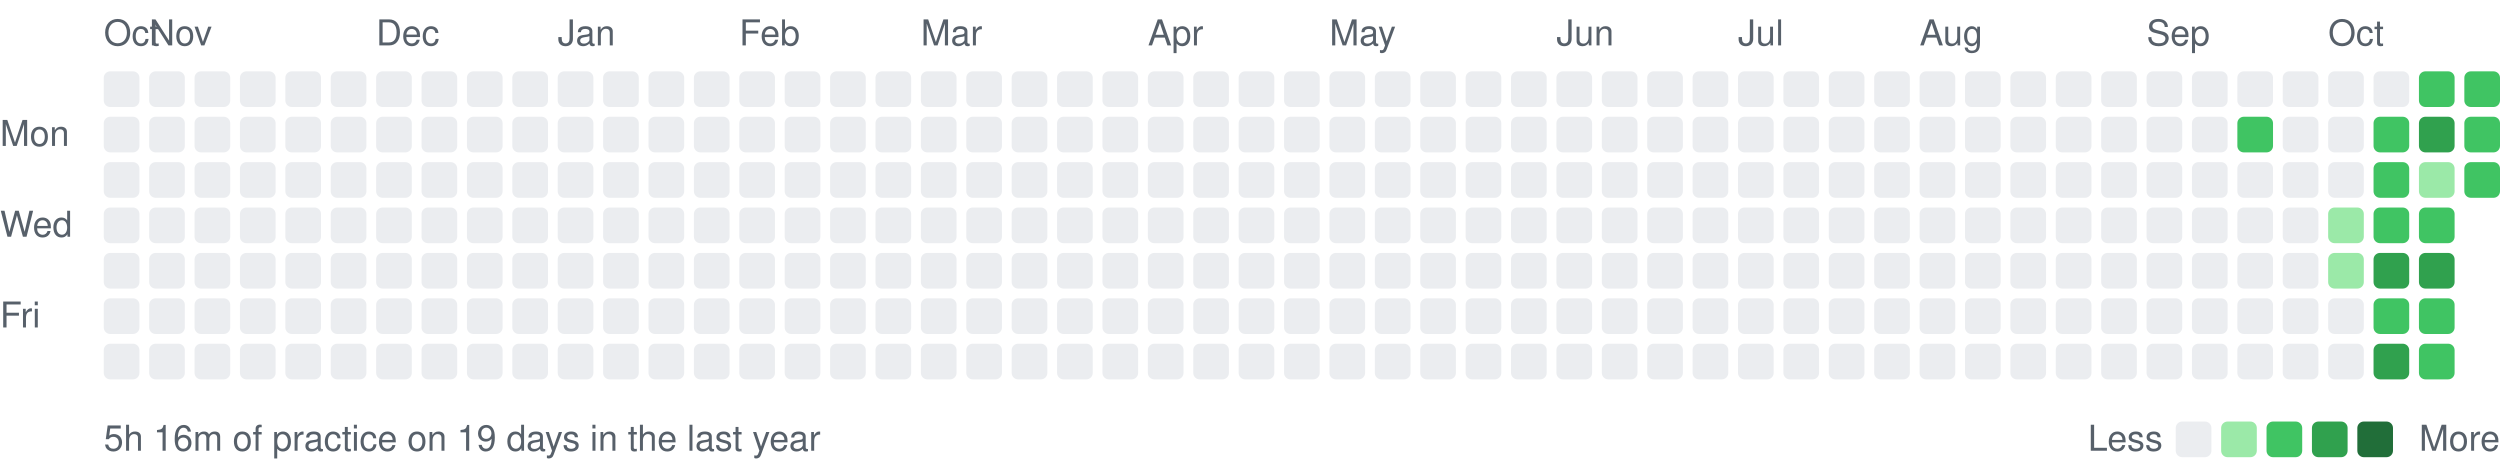
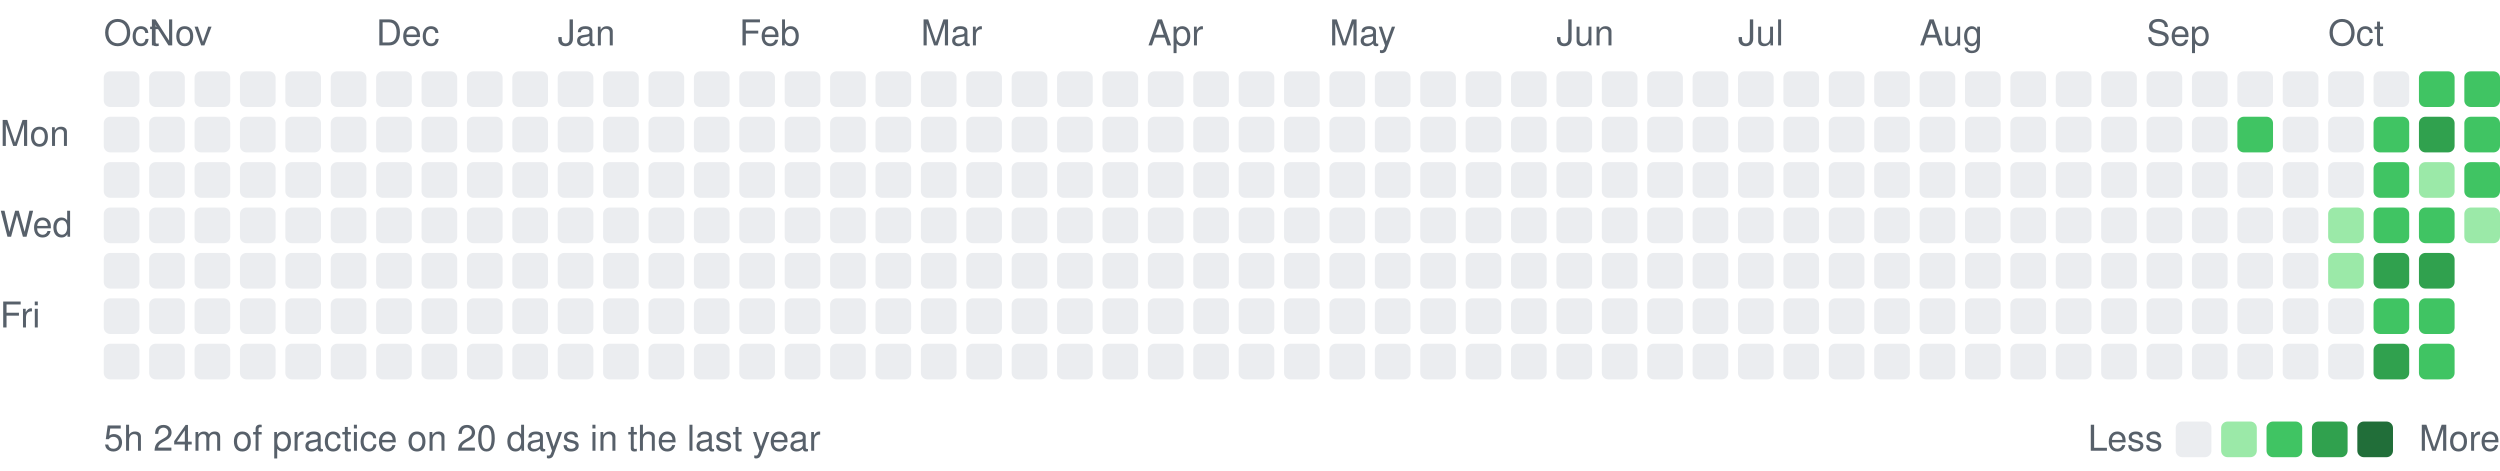
<svg xmlns="http://www.w3.org/2000/svg" width="771" height="145" viewBox="0 0 771 145" font-family="-apple-system, BlinkMacSystemFont, 'Segoe UI', Helvetica, Arial, sans-serif" font-size="11">
  <style>
.kc-t { fill: #57606a; }
.kc-h { fill: #24292f; }
.kc-g { stroke: #d0d7de; }
.kc-l0 { fill: #ebedf0; }
.kc-l1 { fill: #9be9a8; }
.kc-l2 { fill: #40c463; }
.kc-l3 { fill: #30a14e; }
.kc-l4 { fill: #216e39; }
.kc-line { stroke: #2da44e; }
.kc-dot { fill: #2da44e; }
@media (prefers-color-scheme: dark) {
:root:not([data-theme="light"]) .kc-t { fill: #8b949e; }
:root:not([data-theme="light"]) .kc-h { fill: #e6edf3; }
:root:not([data-theme="light"]) .kc-g { stroke: #30363d; }
:root:not([data-theme="light"]) .kc-l0 { fill: #262a31; }
:root:not([data-theme="light"]) .kc-l1 { fill: #0e4429; }
:root:not([data-theme="light"]) .kc-l2 { fill: #006d32; }
:root:not([data-theme="light"]) .kc-l3 { fill: #26a641; }
:root:not([data-theme="light"]) .kc-l4 { fill: #39d353; }
:root:not([data-theme="light"]) .kc-line { stroke: #3fb950; }
:root:not([data-theme="light"]) .kc-dot { fill: #3fb950; }
}
:root[data-theme="dark"] .kc-t { fill: #8b949e; }
:root[data-theme="dark"] .kc-h { fill: #e6edf3; }
:root[data-theme="dark"] .kc-g { stroke: #30363d; }
:root[data-theme="dark"] .kc-l0 { fill: #262a31; }
:root[data-theme="dark"] .kc-l1 { fill: #0e4429; }
:root[data-theme="dark"] .kc-l2 { fill: #006d32; }
:root[data-theme="dark"] .kc-l3 { fill: #26a641; }
:root[data-theme="dark"] .kc-l4 { fill: #39d353; }
:root[data-theme="dark"] .kc-line { stroke: #3fb950; }
:root[data-theme="dark"] .kc-dot { fill: #3fb950; }
</style>
  <text class="kc-t" x="32" y="14">Oct</text>
  <text class="kc-t" x="46" y="14">Nov</text>
  <text class="kc-t" x="116" y="14">Dec</text>
  <text class="kc-t" x="172" y="14">Jan</text>
  <text class="kc-t" x="228" y="14">Feb</text>
  <text class="kc-t" x="284" y="14">Mar</text>
  <text class="kc-t" x="354" y="14">Apr</text>
  <text class="kc-t" x="410" y="14">May</text>
  <text class="kc-t" x="480" y="14">Jun</text>
  <text class="kc-t" x="536" y="14">Jul</text>
  <text class="kc-t" x="592" y="14">Aug</text>
  <text class="kc-t" x="662" y="14">Sep</text>
  <text class="kc-t" x="718" y="14">Oct</text>
  <text class="kc-t" x="0" y="45">Mon</text>
  <text class="kc-t" x="0" y="73">Wed</text>
  <text class="kc-t" x="0" y="101">Fri</text>
  <rect class="kc-l0" x="32" y="22" width="11" height="11" rx="2" />
  <rect class="kc-l0" x="32" y="36" width="11" height="11" rx="2" />
  <rect class="kc-l0" x="32" y="50" width="11" height="11" rx="2" />
  <rect class="kc-l0" x="32" y="64" width="11" height="11" rx="2" />
  <rect class="kc-l0" x="32" y="78" width="11" height="11" rx="2" />
  <rect class="kc-l0" x="32" y="92" width="11" height="11" rx="2" />
  <rect class="kc-l0" x="32" y="106" width="11" height="11" rx="2" />
  <rect class="kc-l0" x="46" y="22" width="11" height="11" rx="2" />
  <rect class="kc-l0" x="46" y="36" width="11" height="11" rx="2" />
  <rect class="kc-l0" x="46" y="50" width="11" height="11" rx="2" />
  <rect class="kc-l0" x="46" y="64" width="11" height="11" rx="2" />
  <rect class="kc-l0" x="46" y="78" width="11" height="11" rx="2" />
  <rect class="kc-l0" x="46" y="92" width="11" height="11" rx="2" />
  <rect class="kc-l0" x="46" y="106" width="11" height="11" rx="2" />
  <rect class="kc-l0" x="60" y="22" width="11" height="11" rx="2" />
  <rect class="kc-l0" x="60" y="36" width="11" height="11" rx="2" />
  <rect class="kc-l0" x="60" y="50" width="11" height="11" rx="2" />
  <rect class="kc-l0" x="60" y="64" width="11" height="11" rx="2" />
  <rect class="kc-l0" x="60" y="78" width="11" height="11" rx="2" />
  <rect class="kc-l0" x="60" y="92" width="11" height="11" rx="2" />
  <rect class="kc-l0" x="60" y="106" width="11" height="11" rx="2" />
  <rect class="kc-l0" x="74" y="22" width="11" height="11" rx="2" />
  <rect class="kc-l0" x="74" y="36" width="11" height="11" rx="2" />
  <rect class="kc-l0" x="74" y="50" width="11" height="11" rx="2" />
  <rect class="kc-l0" x="74" y="64" width="11" height="11" rx="2" />
  <rect class="kc-l0" x="74" y="78" width="11" height="11" rx="2" />
  <rect class="kc-l0" x="74" y="92" width="11" height="11" rx="2" />
  <rect class="kc-l0" x="74" y="106" width="11" height="11" rx="2" />
  <rect class="kc-l0" x="88" y="22" width="11" height="11" rx="2" />
  <rect class="kc-l0" x="88" y="36" width="11" height="11" rx="2" />
  <rect class="kc-l0" x="88" y="50" width="11" height="11" rx="2" />
  <rect class="kc-l0" x="88" y="64" width="11" height="11" rx="2" />
  <rect class="kc-l0" x="88" y="78" width="11" height="11" rx="2" />
  <rect class="kc-l0" x="88" y="92" width="11" height="11" rx="2" />
  <rect class="kc-l0" x="88" y="106" width="11" height="11" rx="2" />
  <rect class="kc-l0" x="102" y="22" width="11" height="11" rx="2" />
  <rect class="kc-l0" x="102" y="36" width="11" height="11" rx="2" />
  <rect class="kc-l0" x="102" y="50" width="11" height="11" rx="2" />
  <rect class="kc-l0" x="102" y="64" width="11" height="11" rx="2" />
  <rect class="kc-l0" x="102" y="78" width="11" height="11" rx="2" />
  <rect class="kc-l0" x="102" y="92" width="11" height="11" rx="2" />
  <rect class="kc-l0" x="102" y="106" width="11" height="11" rx="2" />
  <rect class="kc-l0" x="116" y="22" width="11" height="11" rx="2" />
  <rect class="kc-l0" x="116" y="36" width="11" height="11" rx="2" />
  <rect class="kc-l0" x="116" y="50" width="11" height="11" rx="2" />
  <rect class="kc-l0" x="116" y="64" width="11" height="11" rx="2" />
  <rect class="kc-l0" x="116" y="78" width="11" height="11" rx="2" />
  <rect class="kc-l0" x="116" y="92" width="11" height="11" rx="2" />
  <rect class="kc-l0" x="116" y="106" width="11" height="11" rx="2" />
  <rect class="kc-l0" x="130" y="22" width="11" height="11" rx="2" />
  <rect class="kc-l0" x="130" y="36" width="11" height="11" rx="2" />
  <rect class="kc-l0" x="130" y="50" width="11" height="11" rx="2" />
  <rect class="kc-l0" x="130" y="64" width="11" height="11" rx="2" />
  <rect class="kc-l0" x="130" y="78" width="11" height="11" rx="2" />
  <rect class="kc-l0" x="130" y="92" width="11" height="11" rx="2" />
  <rect class="kc-l0" x="130" y="106" width="11" height="11" rx="2" />
  <rect class="kc-l0" x="144" y="22" width="11" height="11" rx="2" />
  <rect class="kc-l0" x="144" y="36" width="11" height="11" rx="2" />
  <rect class="kc-l0" x="144" y="50" width="11" height="11" rx="2" />
  <rect class="kc-l0" x="144" y="64" width="11" height="11" rx="2" />
  <rect class="kc-l0" x="144" y="78" width="11" height="11" rx="2" />
  <rect class="kc-l0" x="144" y="92" width="11" height="11" rx="2" />
  <rect class="kc-l0" x="144" y="106" width="11" height="11" rx="2" />
  <rect class="kc-l0" x="158" y="22" width="11" height="11" rx="2" />
  <rect class="kc-l0" x="158" y="36" width="11" height="11" rx="2" />
  <rect class="kc-l0" x="158" y="50" width="11" height="11" rx="2" />
  <rect class="kc-l0" x="158" y="64" width="11" height="11" rx="2" />
  <rect class="kc-l0" x="158" y="78" width="11" height="11" rx="2" />
  <rect class="kc-l0" x="158" y="92" width="11" height="11" rx="2" />
  <rect class="kc-l0" x="158" y="106" width="11" height="11" rx="2" />
  <rect class="kc-l0" x="172" y="22" width="11" height="11" rx="2" />
  <rect class="kc-l0" x="172" y="36" width="11" height="11" rx="2" />
  <rect class="kc-l0" x="172" y="50" width="11" height="11" rx="2" />
  <rect class="kc-l0" x="172" y="64" width="11" height="11" rx="2" />
  <rect class="kc-l0" x="172" y="78" width="11" height="11" rx="2" />
  <rect class="kc-l0" x="172" y="92" width="11" height="11" rx="2" />
  <rect class="kc-l0" x="172" y="106" width="11" height="11" rx="2" />
  <rect class="kc-l0" x="186" y="22" width="11" height="11" rx="2" />
  <rect class="kc-l0" x="186" y="36" width="11" height="11" rx="2" />
  <rect class="kc-l0" x="186" y="50" width="11" height="11" rx="2" />
  <rect class="kc-l0" x="186" y="64" width="11" height="11" rx="2" />
  <rect class="kc-l0" x="186" y="78" width="11" height="11" rx="2" />
  <rect class="kc-l0" x="186" y="92" width="11" height="11" rx="2" />
  <rect class="kc-l0" x="186" y="106" width="11" height="11" rx="2" />
  <rect class="kc-l0" x="200" y="22" width="11" height="11" rx="2" />
  <rect class="kc-l0" x="200" y="36" width="11" height="11" rx="2" />
  <rect class="kc-l0" x="200" y="50" width="11" height="11" rx="2" />
  <rect class="kc-l0" x="200" y="64" width="11" height="11" rx="2" />
  <rect class="kc-l0" x="200" y="78" width="11" height="11" rx="2" />
  <rect class="kc-l0" x="200" y="92" width="11" height="11" rx="2" />
  <rect class="kc-l0" x="200" y="106" width="11" height="11" rx="2" />
  <rect class="kc-l0" x="214" y="22" width="11" height="11" rx="2" />
  <rect class="kc-l0" x="214" y="36" width="11" height="11" rx="2" />
  <rect class="kc-l0" x="214" y="50" width="11" height="11" rx="2" />
  <rect class="kc-l0" x="214" y="64" width="11" height="11" rx="2" />
  <rect class="kc-l0" x="214" y="78" width="11" height="11" rx="2" />
  <rect class="kc-l0" x="214" y="92" width="11" height="11" rx="2" />
  <rect class="kc-l0" x="214" y="106" width="11" height="11" rx="2" />
  <rect class="kc-l0" x="228" y="22" width="11" height="11" rx="2" />
  <rect class="kc-l0" x="228" y="36" width="11" height="11" rx="2" />
  <rect class="kc-l0" x="228" y="50" width="11" height="11" rx="2" />
  <rect class="kc-l0" x="228" y="64" width="11" height="11" rx="2" />
  <rect class="kc-l0" x="228" y="78" width="11" height="11" rx="2" />
  <rect class="kc-l0" x="228" y="92" width="11" height="11" rx="2" />
  <rect class="kc-l0" x="228" y="106" width="11" height="11" rx="2" />
  <rect class="kc-l0" x="242" y="22" width="11" height="11" rx="2" />
  <rect class="kc-l0" x="242" y="36" width="11" height="11" rx="2" />
  <rect class="kc-l0" x="242" y="50" width="11" height="11" rx="2" />
  <rect class="kc-l0" x="242" y="64" width="11" height="11" rx="2" />
  <rect class="kc-l0" x="242" y="78" width="11" height="11" rx="2" />
  <rect class="kc-l0" x="242" y="92" width="11" height="11" rx="2" />
  <rect class="kc-l0" x="242" y="106" width="11" height="11" rx="2" />
  <rect class="kc-l0" x="256" y="22" width="11" height="11" rx="2" />
  <rect class="kc-l0" x="256" y="36" width="11" height="11" rx="2" />
  <rect class="kc-l0" x="256" y="50" width="11" height="11" rx="2" />
  <rect class="kc-l0" x="256" y="64" width="11" height="11" rx="2" />
  <rect class="kc-l0" x="256" y="78" width="11" height="11" rx="2" />
  <rect class="kc-l0" x="256" y="92" width="11" height="11" rx="2" />
  <rect class="kc-l0" x="256" y="106" width="11" height="11" rx="2" />
  <rect class="kc-l0" x="270" y="22" width="11" height="11" rx="2" />
  <rect class="kc-l0" x="270" y="36" width="11" height="11" rx="2" />
  <rect class="kc-l0" x="270" y="50" width="11" height="11" rx="2" />
  <rect class="kc-l0" x="270" y="64" width="11" height="11" rx="2" />
  <rect class="kc-l0" x="270" y="78" width="11" height="11" rx="2" />
  <rect class="kc-l0" x="270" y="92" width="11" height="11" rx="2" />
  <rect class="kc-l0" x="270" y="106" width="11" height="11" rx="2" />
  <rect class="kc-l0" x="284" y="22" width="11" height="11" rx="2" />
  <rect class="kc-l0" x="284" y="36" width="11" height="11" rx="2" />
  <rect class="kc-l0" x="284" y="50" width="11" height="11" rx="2" />
  <rect class="kc-l0" x="284" y="64" width="11" height="11" rx="2" />
  <rect class="kc-l0" x="284" y="78" width="11" height="11" rx="2" />
  <rect class="kc-l0" x="284" y="92" width="11" height="11" rx="2" />
  <rect class="kc-l0" x="284" y="106" width="11" height="11" rx="2" />
  <rect class="kc-l0" x="298" y="22" width="11" height="11" rx="2" />
  <rect class="kc-l0" x="298" y="36" width="11" height="11" rx="2" />
  <rect class="kc-l0" x="298" y="50" width="11" height="11" rx="2" />
  <rect class="kc-l0" x="298" y="64" width="11" height="11" rx="2" />
  <rect class="kc-l0" x="298" y="78" width="11" height="11" rx="2" />
  <rect class="kc-l0" x="298" y="92" width="11" height="11" rx="2" />
  <rect class="kc-l0" x="298" y="106" width="11" height="11" rx="2" />
  <rect class="kc-l0" x="312" y="22" width="11" height="11" rx="2" />
  <rect class="kc-l0" x="312" y="36" width="11" height="11" rx="2" />
  <rect class="kc-l0" x="312" y="50" width="11" height="11" rx="2" />
  <rect class="kc-l0" x="312" y="64" width="11" height="11" rx="2" />
  <rect class="kc-l0" x="312" y="78" width="11" height="11" rx="2" />
  <rect class="kc-l0" x="312" y="92" width="11" height="11" rx="2" />
  <rect class="kc-l0" x="312" y="106" width="11" height="11" rx="2" />
  <rect class="kc-l0" x="326" y="22" width="11" height="11" rx="2" />
  <rect class="kc-l0" x="326" y="36" width="11" height="11" rx="2" />
  <rect class="kc-l0" x="326" y="50" width="11" height="11" rx="2" />
  <rect class="kc-l0" x="326" y="64" width="11" height="11" rx="2" />
  <rect class="kc-l0" x="326" y="78" width="11" height="11" rx="2" />
  <rect class="kc-l0" x="326" y="92" width="11" height="11" rx="2" />
  <rect class="kc-l0" x="326" y="106" width="11" height="11" rx="2" />
  <rect class="kc-l0" x="340" y="22" width="11" height="11" rx="2" />
  <rect class="kc-l0" x="340" y="36" width="11" height="11" rx="2" />
  <rect class="kc-l0" x="340" y="50" width="11" height="11" rx="2" />
  <rect class="kc-l0" x="340" y="64" width="11" height="11" rx="2" />
  <rect class="kc-l0" x="340" y="78" width="11" height="11" rx="2" />
  <rect class="kc-l0" x="340" y="92" width="11" height="11" rx="2" />
  <rect class="kc-l0" x="340" y="106" width="11" height="11" rx="2" />
  <rect class="kc-l0" x="354" y="22" width="11" height="11" rx="2" />
  <rect class="kc-l0" x="354" y="36" width="11" height="11" rx="2" />
  <rect class="kc-l0" x="354" y="50" width="11" height="11" rx="2" />
  <rect class="kc-l0" x="354" y="64" width="11" height="11" rx="2" />
  <rect class="kc-l0" x="354" y="78" width="11" height="11" rx="2" />
  <rect class="kc-l0" x="354" y="92" width="11" height="11" rx="2" />
  <rect class="kc-l0" x="354" y="106" width="11" height="11" rx="2" />
  <rect class="kc-l0" x="368" y="22" width="11" height="11" rx="2" />
  <rect class="kc-l0" x="368" y="36" width="11" height="11" rx="2" />
  <rect class="kc-l0" x="368" y="50" width="11" height="11" rx="2" />
  <rect class="kc-l0" x="368" y="64" width="11" height="11" rx="2" />
  <rect class="kc-l0" x="368" y="78" width="11" height="11" rx="2" />
  <rect class="kc-l0" x="368" y="92" width="11" height="11" rx="2" />
  <rect class="kc-l0" x="368" y="106" width="11" height="11" rx="2" />
  <rect class="kc-l0" x="382" y="22" width="11" height="11" rx="2" />
  <rect class="kc-l0" x="382" y="36" width="11" height="11" rx="2" />
  <rect class="kc-l0" x="382" y="50" width="11" height="11" rx="2" />
  <rect class="kc-l0" x="382" y="64" width="11" height="11" rx="2" />
  <rect class="kc-l0" x="382" y="78" width="11" height="11" rx="2" />
  <rect class="kc-l0" x="382" y="92" width="11" height="11" rx="2" />
  <rect class="kc-l0" x="382" y="106" width="11" height="11" rx="2" />
  <rect class="kc-l0" x="396" y="22" width="11" height="11" rx="2" />
  <rect class="kc-l0" x="396" y="36" width="11" height="11" rx="2" />
  <rect class="kc-l0" x="396" y="50" width="11" height="11" rx="2" />
  <rect class="kc-l0" x="396" y="64" width="11" height="11" rx="2" />
  <rect class="kc-l0" x="396" y="78" width="11" height="11" rx="2" />
  <rect class="kc-l0" x="396" y="92" width="11" height="11" rx="2" />
  <rect class="kc-l0" x="396" y="106" width="11" height="11" rx="2" />
  <rect class="kc-l0" x="410" y="22" width="11" height="11" rx="2" />
  <rect class="kc-l0" x="410" y="36" width="11" height="11" rx="2" />
  <rect class="kc-l0" x="410" y="50" width="11" height="11" rx="2" />
  <rect class="kc-l0" x="410" y="64" width="11" height="11" rx="2" />
  <rect class="kc-l0" x="410" y="78" width="11" height="11" rx="2" />
  <rect class="kc-l0" x="410" y="92" width="11" height="11" rx="2" />
  <rect class="kc-l0" x="410" y="106" width="11" height="11" rx="2" />
  <rect class="kc-l0" x="424" y="22" width="11" height="11" rx="2" />
  <rect class="kc-l0" x="424" y="36" width="11" height="11" rx="2" />
  <rect class="kc-l0" x="424" y="50" width="11" height="11" rx="2" />
  <rect class="kc-l0" x="424" y="64" width="11" height="11" rx="2" />
  <rect class="kc-l0" x="424" y="78" width="11" height="11" rx="2" />
  <rect class="kc-l0" x="424" y="92" width="11" height="11" rx="2" />
  <rect class="kc-l0" x="424" y="106" width="11" height="11" rx="2" />
  <rect class="kc-l0" x="438" y="22" width="11" height="11" rx="2" />
  <rect class="kc-l0" x="438" y="36" width="11" height="11" rx="2" />
  <rect class="kc-l0" x="438" y="50" width="11" height="11" rx="2" />
  <rect class="kc-l0" x="438" y="64" width="11" height="11" rx="2" />
  <rect class="kc-l0" x="438" y="78" width="11" height="11" rx="2" />
  <rect class="kc-l0" x="438" y="92" width="11" height="11" rx="2" />
  <rect class="kc-l0" x="438" y="106" width="11" height="11" rx="2" />
  <rect class="kc-l0" x="452" y="22" width="11" height="11" rx="2" />
  <rect class="kc-l0" x="452" y="36" width="11" height="11" rx="2" />
  <rect class="kc-l0" x="452" y="50" width="11" height="11" rx="2" />
  <rect class="kc-l0" x="452" y="64" width="11" height="11" rx="2" />
  <rect class="kc-l0" x="452" y="78" width="11" height="11" rx="2" />
  <rect class="kc-l0" x="452" y="92" width="11" height="11" rx="2" />
  <rect class="kc-l0" x="452" y="106" width="11" height="11" rx="2" />
  <rect class="kc-l0" x="466" y="22" width="11" height="11" rx="2" />
  <rect class="kc-l0" x="466" y="36" width="11" height="11" rx="2" />
  <rect class="kc-l0" x="466" y="50" width="11" height="11" rx="2" />
  <rect class="kc-l0" x="466" y="64" width="11" height="11" rx="2" />
  <rect class="kc-l0" x="466" y="78" width="11" height="11" rx="2" />
  <rect class="kc-l0" x="466" y="92" width="11" height="11" rx="2" />
  <rect class="kc-l0" x="466" y="106" width="11" height="11" rx="2" />
  <rect class="kc-l0" x="480" y="22" width="11" height="11" rx="2" />
  <rect class="kc-l0" x="480" y="36" width="11" height="11" rx="2" />
  <rect class="kc-l0" x="480" y="50" width="11" height="11" rx="2" />
  <rect class="kc-l0" x="480" y="64" width="11" height="11" rx="2" />
  <rect class="kc-l0" x="480" y="78" width="11" height="11" rx="2" />
  <rect class="kc-l0" x="480" y="92" width="11" height="11" rx="2" />
  <rect class="kc-l0" x="480" y="106" width="11" height="11" rx="2" />
  <rect class="kc-l0" x="494" y="22" width="11" height="11" rx="2" />
  <rect class="kc-l0" x="494" y="36" width="11" height="11" rx="2" />
  <rect class="kc-l0" x="494" y="50" width="11" height="11" rx="2" />
  <rect class="kc-l0" x="494" y="64" width="11" height="11" rx="2" />
  <rect class="kc-l0" x="494" y="78" width="11" height="11" rx="2" />
  <rect class="kc-l0" x="494" y="92" width="11" height="11" rx="2" />
  <rect class="kc-l0" x="494" y="106" width="11" height="11" rx="2" />
  <rect class="kc-l0" x="508" y="22" width="11" height="11" rx="2" />
  <rect class="kc-l0" x="508" y="36" width="11" height="11" rx="2" />
  <rect class="kc-l0" x="508" y="50" width="11" height="11" rx="2" />
  <rect class="kc-l0" x="508" y="64" width="11" height="11" rx="2" />
  <rect class="kc-l0" x="508" y="78" width="11" height="11" rx="2" />
  <rect class="kc-l0" x="508" y="92" width="11" height="11" rx="2" />
  <rect class="kc-l0" x="508" y="106" width="11" height="11" rx="2" />
  <rect class="kc-l0" x="522" y="22" width="11" height="11" rx="2" />
  <rect class="kc-l0" x="522" y="36" width="11" height="11" rx="2" />
  <rect class="kc-l0" x="522" y="50" width="11" height="11" rx="2" />
  <rect class="kc-l0" x="522" y="64" width="11" height="11" rx="2" />
  <rect class="kc-l0" x="522" y="78" width="11" height="11" rx="2" />
  <rect class="kc-l0" x="522" y="92" width="11" height="11" rx="2" />
  <rect class="kc-l0" x="522" y="106" width="11" height="11" rx="2" />
  <rect class="kc-l0" x="536" y="22" width="11" height="11" rx="2" />
  <rect class="kc-l0" x="536" y="36" width="11" height="11" rx="2" />
  <rect class="kc-l0" x="536" y="50" width="11" height="11" rx="2" />
  <rect class="kc-l0" x="536" y="64" width="11" height="11" rx="2" />
  <rect class="kc-l0" x="536" y="78" width="11" height="11" rx="2" />
  <rect class="kc-l0" x="536" y="92" width="11" height="11" rx="2" />
  <rect class="kc-l0" x="536" y="106" width="11" height="11" rx="2" />
  <rect class="kc-l0" x="550" y="22" width="11" height="11" rx="2" />
  <rect class="kc-l0" x="550" y="36" width="11" height="11" rx="2" />
  <rect class="kc-l0" x="550" y="50" width="11" height="11" rx="2" />
  <rect class="kc-l0" x="550" y="64" width="11" height="11" rx="2" />
  <rect class="kc-l0" x="550" y="78" width="11" height="11" rx="2" />
  <rect class="kc-l0" x="550" y="92" width="11" height="11" rx="2" />
  <rect class="kc-l0" x="550" y="106" width="11" height="11" rx="2" />
  <rect class="kc-l0" x="564" y="22" width="11" height="11" rx="2" />
  <rect class="kc-l0" x="564" y="36" width="11" height="11" rx="2" />
  <rect class="kc-l0" x="564" y="50" width="11" height="11" rx="2" />
  <rect class="kc-l0" x="564" y="64" width="11" height="11" rx="2" />
  <rect class="kc-l0" x="564" y="78" width="11" height="11" rx="2" />
  <rect class="kc-l0" x="564" y="92" width="11" height="11" rx="2" />
  <rect class="kc-l0" x="564" y="106" width="11" height="11" rx="2" />
  <rect class="kc-l0" x="578" y="22" width="11" height="11" rx="2" />
  <rect class="kc-l0" x="578" y="36" width="11" height="11" rx="2" />
  <rect class="kc-l0" x="578" y="50" width="11" height="11" rx="2" />
  <rect class="kc-l0" x="578" y="64" width="11" height="11" rx="2" />
  <rect class="kc-l0" x="578" y="78" width="11" height="11" rx="2" />
  <rect class="kc-l0" x="578" y="92" width="11" height="11" rx="2" />
  <rect class="kc-l0" x="578" y="106" width="11" height="11" rx="2" />
  <rect class="kc-l0" x="592" y="22" width="11" height="11" rx="2" />
  <rect class="kc-l0" x="592" y="36" width="11" height="11" rx="2" />
  <rect class="kc-l0" x="592" y="50" width="11" height="11" rx="2" />
  <rect class="kc-l0" x="592" y="64" width="11" height="11" rx="2" />
  <rect class="kc-l0" x="592" y="78" width="11" height="11" rx="2" />
  <rect class="kc-l0" x="592" y="92" width="11" height="11" rx="2" />
  <rect class="kc-l0" x="592" y="106" width="11" height="11" rx="2" />
  <rect class="kc-l0" x="606" y="22" width="11" height="11" rx="2" />
  <rect class="kc-l0" x="606" y="36" width="11" height="11" rx="2" />
  <rect class="kc-l0" x="606" y="50" width="11" height="11" rx="2" />
  <rect class="kc-l0" x="606" y="64" width="11" height="11" rx="2" />
  <rect class="kc-l0" x="606" y="78" width="11" height="11" rx="2" />
  <rect class="kc-l0" x="606" y="92" width="11" height="11" rx="2" />
  <rect class="kc-l0" x="606" y="106" width="11" height="11" rx="2" />
  <rect class="kc-l0" x="620" y="22" width="11" height="11" rx="2" />
  <rect class="kc-l0" x="620" y="36" width="11" height="11" rx="2" />
  <rect class="kc-l0" x="620" y="50" width="11" height="11" rx="2" />
  <rect class="kc-l0" x="620" y="64" width="11" height="11" rx="2" />
  <rect class="kc-l0" x="620" y="78" width="11" height="11" rx="2" />
  <rect class="kc-l0" x="620" y="92" width="11" height="11" rx="2" />
  <rect class="kc-l0" x="620" y="106" width="11" height="11" rx="2" />
  <rect class="kc-l0" x="634" y="22" width="11" height="11" rx="2" />
  <rect class="kc-l0" x="634" y="36" width="11" height="11" rx="2" />
  <rect class="kc-l0" x="634" y="50" width="11" height="11" rx="2" />
  <rect class="kc-l0" x="634" y="64" width="11" height="11" rx="2" />
  <rect class="kc-l0" x="634" y="78" width="11" height="11" rx="2" />
  <rect class="kc-l0" x="634" y="92" width="11" height="11" rx="2" />
  <rect class="kc-l0" x="634" y="106" width="11" height="11" rx="2" />
  <rect class="kc-l0" x="648" y="22" width="11" height="11" rx="2" />
  <rect class="kc-l0" x="648" y="36" width="11" height="11" rx="2" />
  <rect class="kc-l0" x="648" y="50" width="11" height="11" rx="2" />
  <rect class="kc-l0" x="648" y="64" width="11" height="11" rx="2" />
  <rect class="kc-l0" x="648" y="78" width="11" height="11" rx="2" />
  <rect class="kc-l0" x="648" y="92" width="11" height="11" rx="2" />
  <rect class="kc-l0" x="648" y="106" width="11" height="11" rx="2" />
  <rect class="kc-l0" x="662" y="22" width="11" height="11" rx="2" />
  <rect class="kc-l0" x="662" y="36" width="11" height="11" rx="2" />
  <rect class="kc-l0" x="662" y="50" width="11" height="11" rx="2" />
  <rect class="kc-l0" x="662" y="64" width="11" height="11" rx="2" />
  <rect class="kc-l0" x="662" y="78" width="11" height="11" rx="2" />
  <rect class="kc-l0" x="662" y="92" width="11" height="11" rx="2" />
  <rect class="kc-l0" x="662" y="106" width="11" height="11" rx="2" />
  <rect class="kc-l0" x="676" y="22" width="11" height="11" rx="2" />
  <rect class="kc-l0" x="676" y="36" width="11" height="11" rx="2" />
  <rect class="kc-l0" x="676" y="50" width="11" height="11" rx="2" />
  <rect class="kc-l0" x="676" y="64" width="11" height="11" rx="2" />
  <rect class="kc-l0" x="676" y="78" width="11" height="11" rx="2" />
  <rect class="kc-l0" x="676" y="92" width="11" height="11" rx="2" />
  <rect class="kc-l0" x="676" y="106" width="11" height="11" rx="2" />
  <rect class="kc-l0" x="690" y="22" width="11" height="11" rx="2" />
  <rect class="kc-l2" x="690" y="36" width="11" height="11" rx="2" />
  <rect class="kc-l0" x="690" y="50" width="11" height="11" rx="2" />
  <rect class="kc-l0" x="690" y="64" width="11" height="11" rx="2" />
  <rect class="kc-l0" x="690" y="78" width="11" height="11" rx="2" />
  <rect class="kc-l0" x="690" y="92" width="11" height="11" rx="2" />
  <rect class="kc-l0" x="690" y="106" width="11" height="11" rx="2" />
  <rect class="kc-l0" x="704" y="22" width="11" height="11" rx="2" />
  <rect class="kc-l0" x="704" y="36" width="11" height="11" rx="2" />
  <rect class="kc-l0" x="704" y="50" width="11" height="11" rx="2" />
  <rect class="kc-l0" x="704" y="64" width="11" height="11" rx="2" />
  <rect class="kc-l0" x="704" y="78" width="11" height="11" rx="2" />
  <rect class="kc-l0" x="704" y="92" width="11" height="11" rx="2" />
  <rect class="kc-l0" x="704" y="106" width="11" height="11" rx="2" />
  <rect class="kc-l0" x="718" y="22" width="11" height="11" rx="2" />
  <rect class="kc-l0" x="718" y="36" width="11" height="11" rx="2" />
  <rect class="kc-l0" x="718" y="50" width="11" height="11" rx="2" />
  <rect class="kc-l1" x="718" y="64" width="11" height="11" rx="2" />
  <rect class="kc-l1" x="718" y="78" width="11" height="11" rx="2" />
  <rect class="kc-l0" x="718" y="92" width="11" height="11" rx="2" />
  <rect class="kc-l0" x="718" y="106" width="11" height="11" rx="2" />
  <rect class="kc-l0" x="732" y="22" width="11" height="11" rx="2" />
  <rect class="kc-l2" x="732" y="36" width="11" height="11" rx="2" />
  <rect class="kc-l2" x="732" y="50" width="11" height="11" rx="2" />
  <rect class="kc-l2" x="732" y="64" width="11" height="11" rx="2" />
  <rect class="kc-l3" x="732" y="78" width="11" height="11" rx="2" />
  <rect class="kc-l2" x="732" y="92" width="11" height="11" rx="2" />
  <rect class="kc-l3" x="732" y="106" width="11" height="11" rx="2" />
  <rect class="kc-l2" x="746" y="22" width="11" height="11" rx="2" />
  <rect class="kc-l3" x="746" y="36" width="11" height="11" rx="2" />
  <rect class="kc-l1" x="746" y="50" width="11" height="11" rx="2" />
  <rect class="kc-l2" x="746" y="64" width="11" height="11" rx="2" />
  <rect class="kc-l3" x="746" y="78" width="11" height="11" rx="2" />
  <rect class="kc-l2" x="746" y="92" width="11" height="11" rx="2" />
  <rect class="kc-l2" x="746" y="106" width="11" height="11" rx="2" />
  <rect class="kc-l2" x="760" y="22" width="11" height="11" rx="2" />
  <rect class="kc-l2" x="760" y="36" width="11" height="11" rx="2" />
  <rect class="kc-l2" x="760" y="50" width="11" height="11" rx="2" />
-   <text class="kc-t" x="32" y="139">5h 16m of practice on 19 days in the last year</text>
+   <rect class="kc-l1" x="760" y="64" width="11" height="11" rx="2" />
+   <text class="kc-t" x="32" y="139">5h 24m of practice on 20 days in the last year</text>
  <text class="kc-t" x="667" y="139" text-anchor="end">Less</text>
  <rect class="kc-l0" x="671" y="130" width="11" height="11" rx="2" />
  <rect class="kc-l1" x="685" y="130" width="11" height="11" rx="2" />
  <rect class="kc-l2" x="699" y="130" width="11" height="11" rx="2" />
  <rect class="kc-l3" x="713" y="130" width="11" height="11" rx="2" />
  <rect class="kc-l4" x="727" y="130" width="11" height="11" rx="2" />
  <text class="kc-t" x="771" y="139" text-anchor="end">More</text>
</svg>
